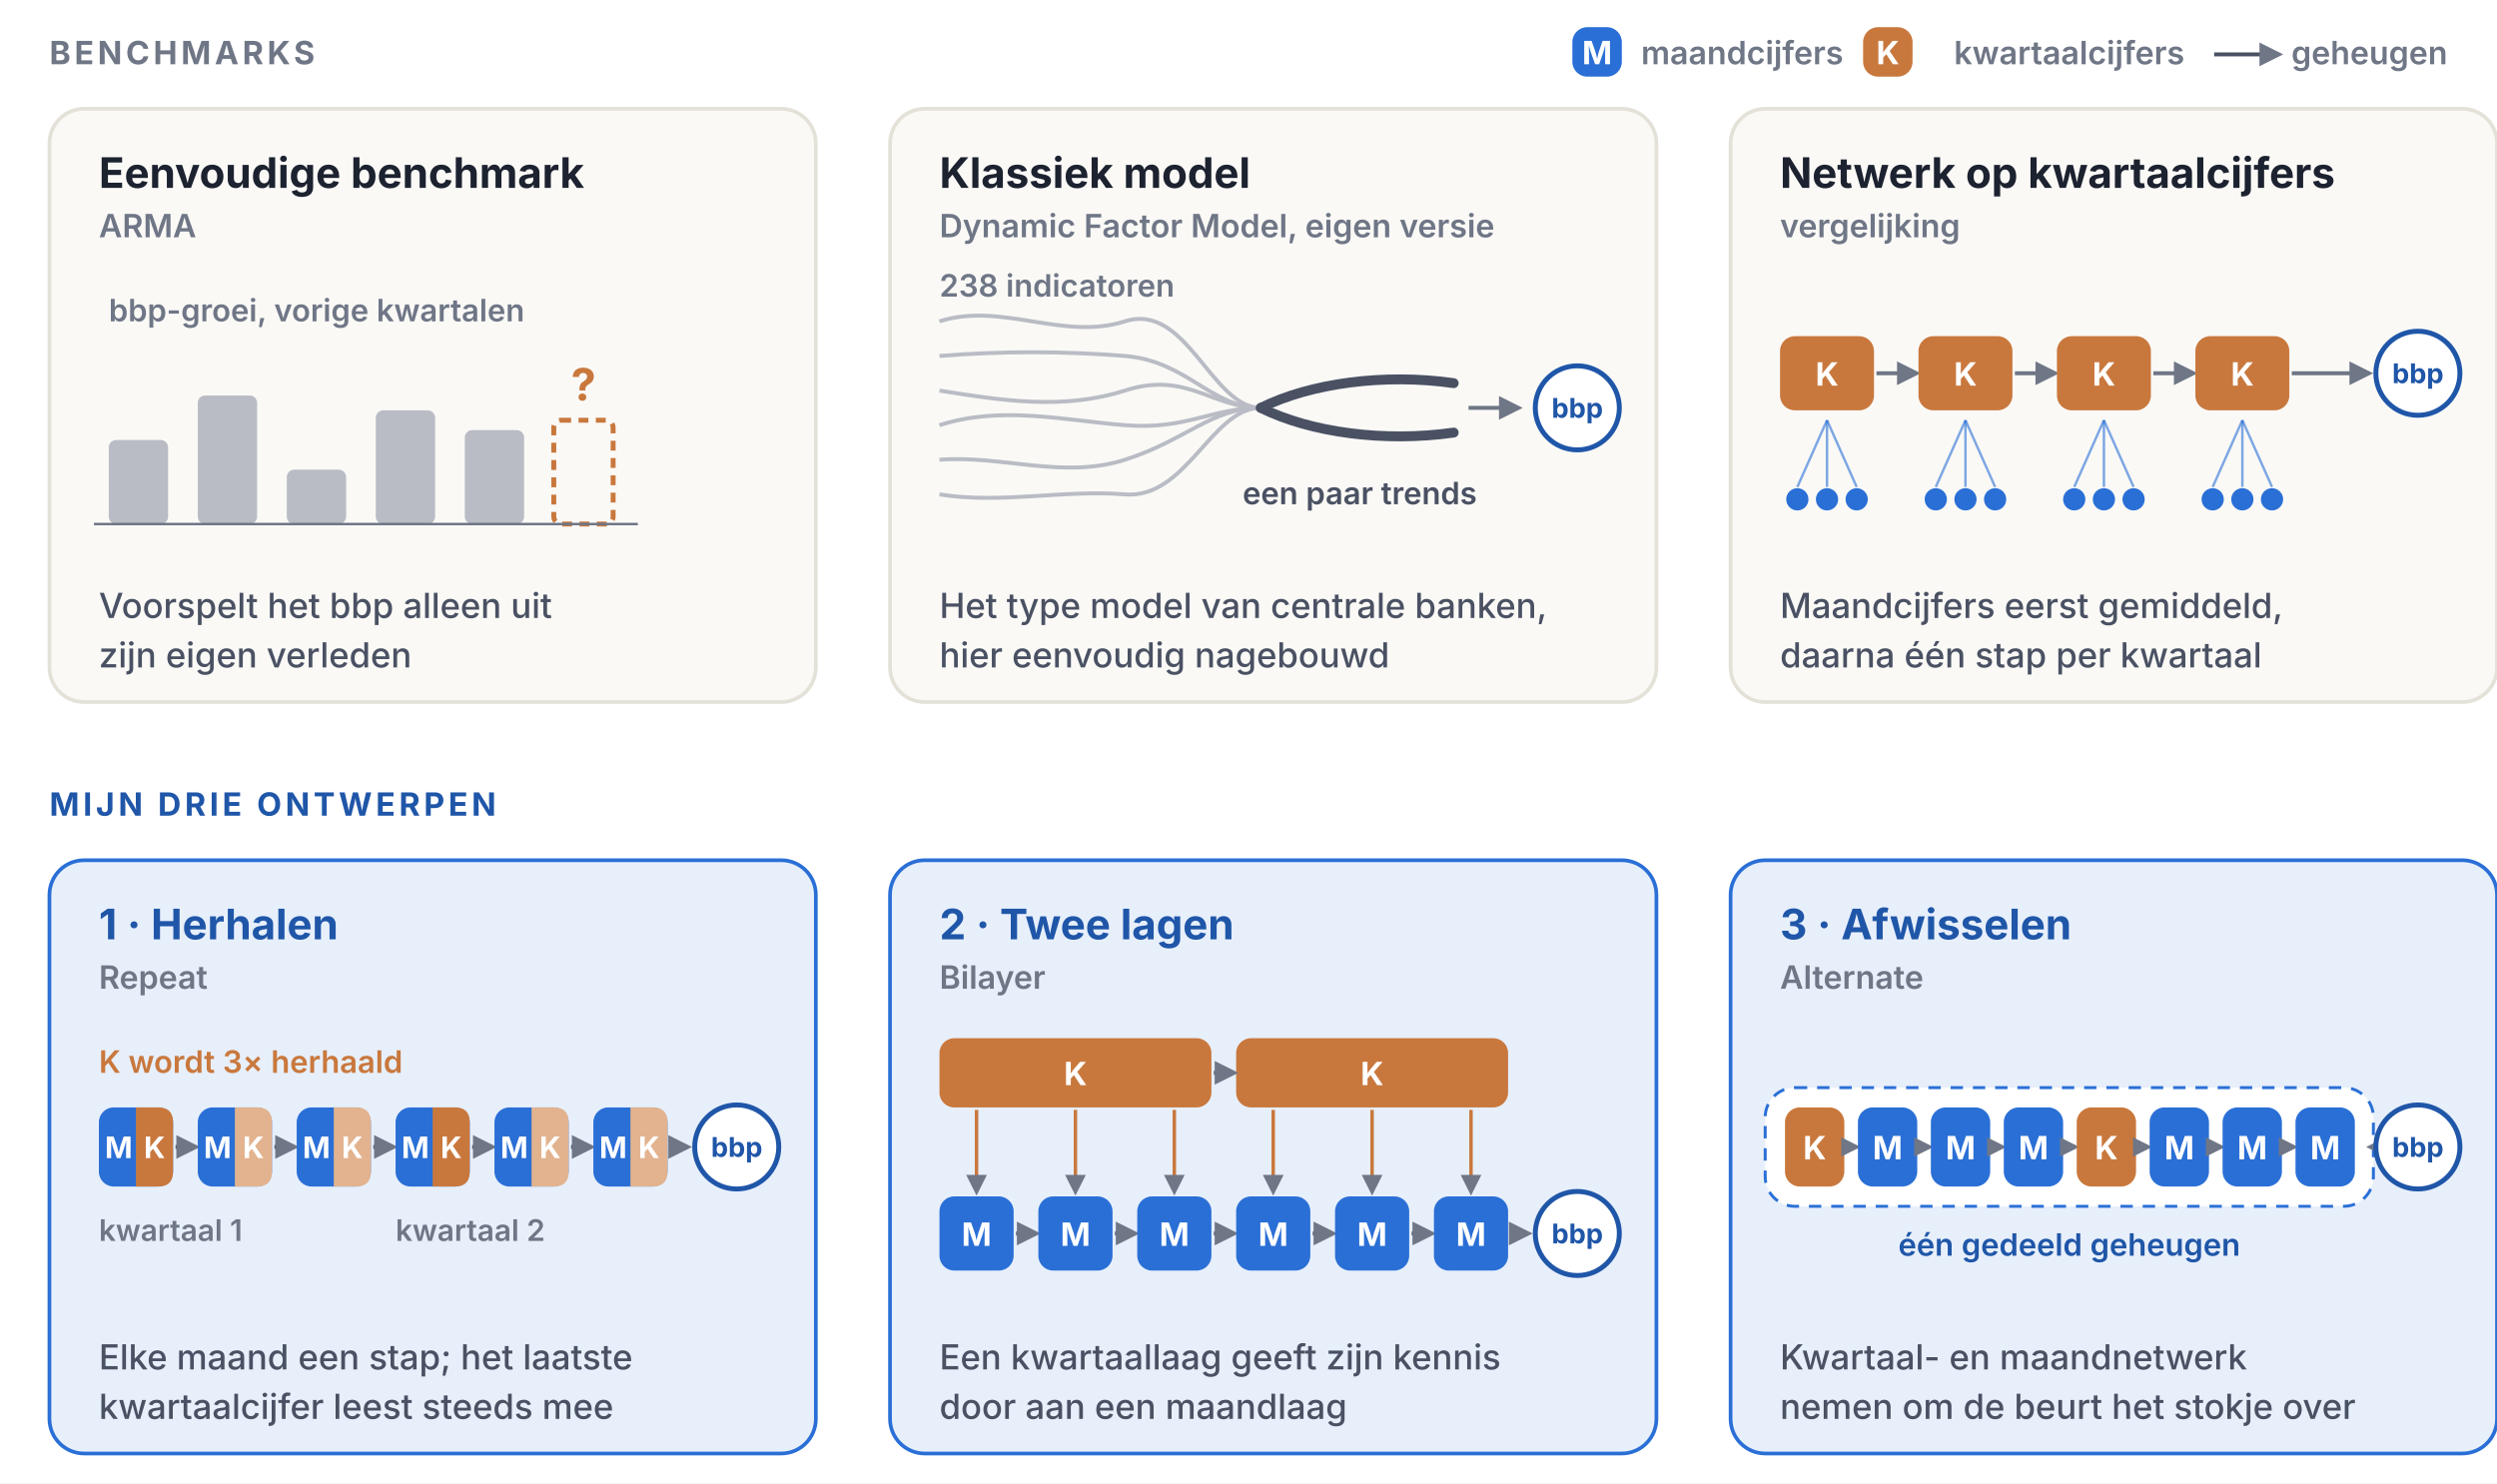
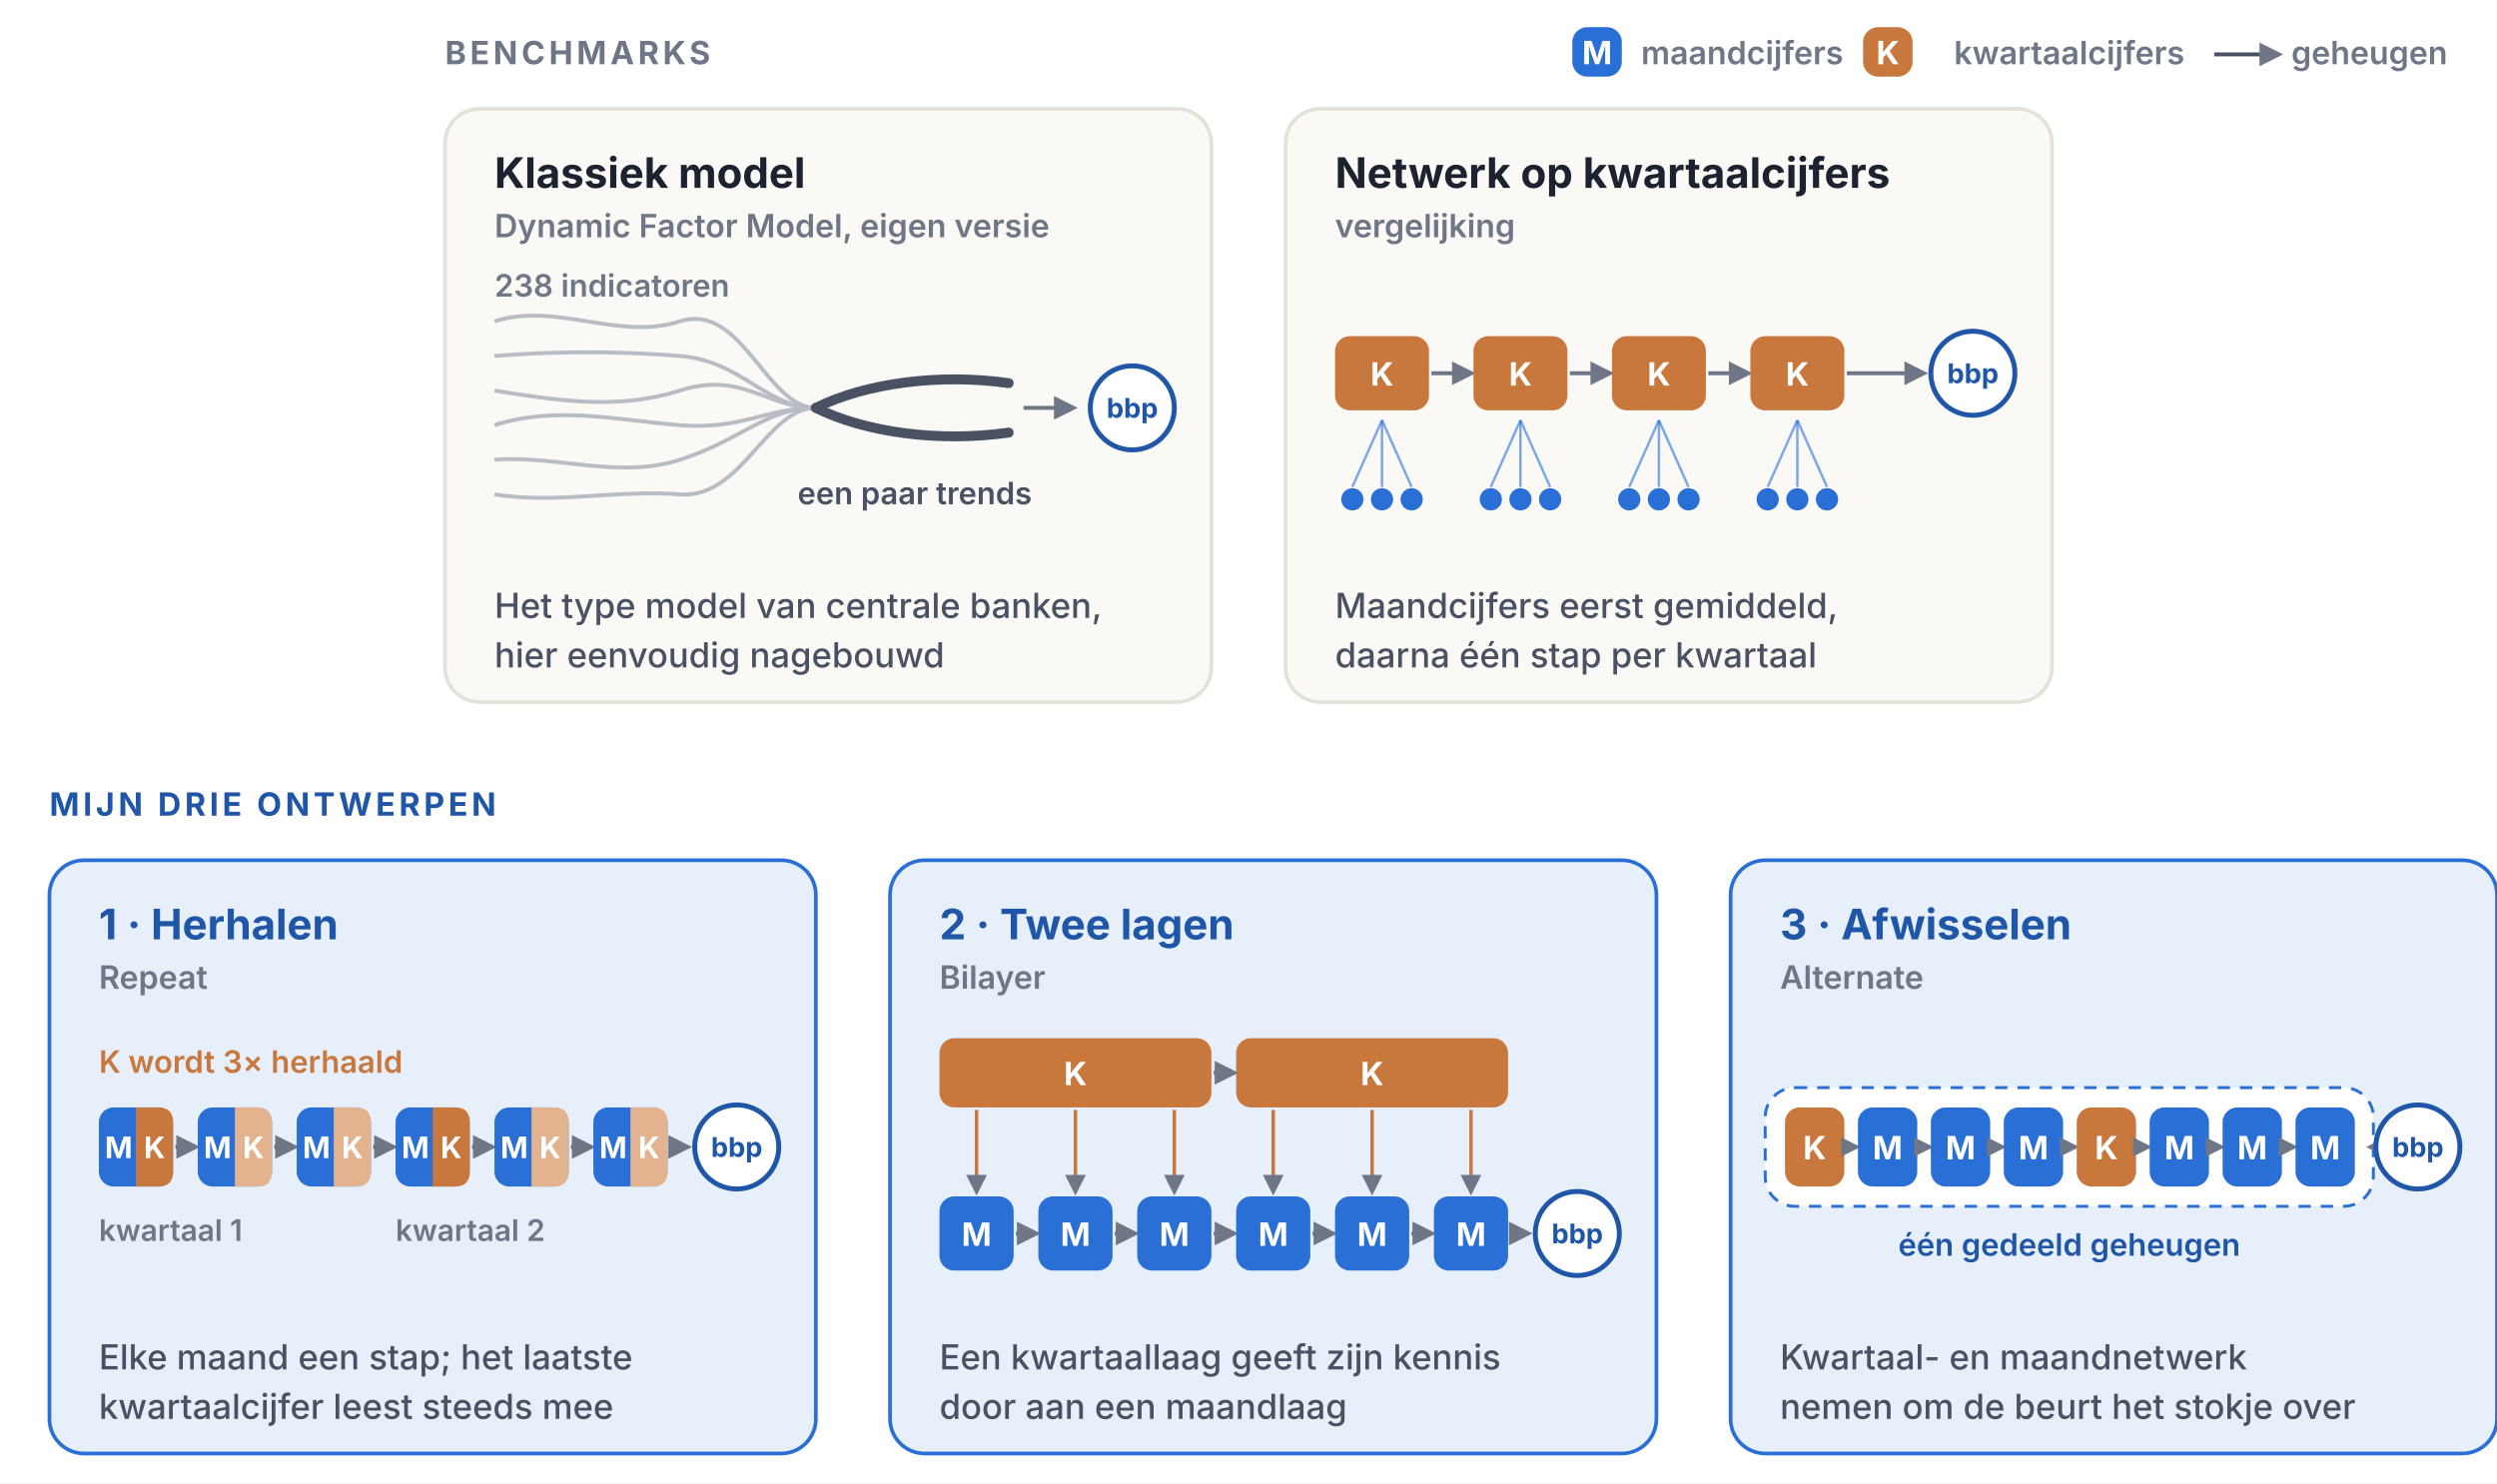
<svg xmlns="http://www.w3.org/2000/svg" viewBox="0 0 1010 600" width="1010" height="600" font-family="Inter, 'Segoe UI', Helvetica, Arial, sans-serif">
  <rect width="1010" height="600" fill="#ffffff" />
  <defs>
    <marker id="a" viewBox="0 0 10 10" refX="8" refY="5" markerWidth="6" markerHeight="6" orient="auto">
      <path d="M0,0 L10,5 L0,10 z" fill="#6f7686" />
    </marker>
  </defs>
  <text x="990" y="26" font-size="13" fill="#6f7686" font-weight="600" text-anchor="end">geheugen</text>
  <line x1="895.6" y1="22" x2="921.6" y2="22" stroke="#4a5163" stroke-width="1.6" marker-end="url(#a)" />
  <text x="883.6" y="26" font-size="13" fill="#6f7686" font-weight="600" text-anchor="end">kwartaalcijfers</text>
  <rect x="753.6" y="11" width="20" height="20" rx="6" fill="#c9783d" />
  <text x="763.6" y="26.0" font-size="13" fill="#fff" font-weight="700" text-anchor="middle">K</text>
  <text x="745.6" y="26" font-size="13" fill="#6f7686" font-weight="600" text-anchor="end">maandcijfers</text>
  <rect x="636.0" y="11" width="20" height="20" rx="6" fill="#2a6fd6" />
  <text x="646.0" y="26.0" font-size="13" fill="#fff" font-weight="700" text-anchor="middle">M</text>
-   <text x="20" y="26" font-size="13" fill="#6f7686" font-weight="700" text-anchor="start" letter-spacing="1.5">BENCHMARKS</text>
+   <text x="180" y="26" font-size="13" fill="#6f7686" font-weight="700" text-anchor="start" letter-spacing="1.5">BENCHMARKS</text>
  <text x="20" y="330" font-size="13" fill="#1f56a8" font-weight="700" text-anchor="start" letter-spacing="1.5">MIJN DRIE ONTWERPEN</text>
-   <rect x="20" y="44" width="310" height="240" rx="14" fill="#faf9f6" stroke="#e4e1d8" stroke-width="1.5" />
-   <text x="40" y="76" font-size="17" fill="#1d2230" font-weight="700" text-anchor="start">Eenvoudige benchmark</text>
-   <text x="40" y="96" font-size="13" fill="#6f7686" font-weight="600" text-anchor="start">ARMA</text>
-   <text x="40" y="250" font-size="14" fill="#4a5163" font-weight="500" text-anchor="start">Voorspelt het bbp alleen uit</text>
-   <text x="40" y="270" font-size="14" fill="#4a5163" font-weight="500" text-anchor="start">zijn eigen verleden</text>
-   <rect x="44" y="178" width="24" height="34" rx="3" fill="#b9bcc4" />
-   <rect x="80" y="160" width="24" height="52" rx="3" fill="#b9bcc4" />
-   <rect x="116" y="190" width="24" height="22" rx="3" fill="#b9bcc4" />
-   <rect x="152" y="166" width="24" height="46" rx="3" fill="#b9bcc4" />
-   <rect x="188" y="174" width="24" height="38" rx="3" fill="#b9bcc4" />
-   <rect x="224" y="170" width="24" height="42" rx="3" fill="none" stroke="#c9783d" stroke-width="2" stroke-dasharray="4 3" />
-   <text x="236" y="162" font-size="18" fill="#c9783d" font-weight="700" text-anchor="middle">?</text>
-   <line x1="38" y1="212" x2="258" y2="212" stroke="#6f7686" />
-   <text x="44" y="130" font-size="12.5" fill="#6f7686" font-weight="600" text-anchor="start">bbp-groei, vorige kwartalen</text>
-   <rect x="360" y="44" width="310" height="240" rx="14" fill="#faf9f6" stroke="#e4e1d8" stroke-width="1.5" />
-   <text x="380" y="76" font-size="17" fill="#1d2230" font-weight="700" text-anchor="start">Klassiek model</text>
-   <text x="380" y="96" font-size="13" fill="#6f7686" font-weight="600" text-anchor="start">Dynamic Factor Model, eigen versie</text>
-   <text x="380" y="250" font-size="14" fill="#4a5163" font-weight="500" text-anchor="start">Het type model van centrale banken,</text>
-   <text x="380" y="270" font-size="14" fill="#4a5163" font-weight="500" text-anchor="start">hier eenvoudig nagebouwd</text>
-   <path d="M380,130 C405,122 430,138 455,130 S490,165 510,165" fill="none" stroke="#b9bcc4" stroke-width="1.6" />
-   <path d="M380,144 C405,142 430,142 455,144 S490,165 510,165" fill="none" stroke="#b9bcc4" stroke-width="1.6" />
-   <path d="M380,158 C405,162 430,166 455,158 S490,165 510,165" fill="none" stroke="#b9bcc4" stroke-width="1.6" />
-   <path d="M380,172 C405,164 430,170 455,172 S490,165 510,165" fill="none" stroke="#b9bcc4" stroke-width="1.6" />
-   <path d="M380,186 C405,184 430,194 455,186 S490,165 510,165" fill="none" stroke="#b9bcc4" stroke-width="1.6" />
-   <path d="M380,200 C405,204 430,198 455,200 S490,165 510,165" fill="none" stroke="#b9bcc4" stroke-width="1.6" />
-   <path d="M510,165 C530,155 560,151.0 588,155" fill="none" stroke="#4a5163" stroke-width="4" stroke-linecap="round" />
-   <path d="M510,165 C530,175 560,179.0 588,175" fill="none" stroke="#4a5163" stroke-width="4" stroke-linecap="round" />
-   <line x1="594" y1="165" x2="614" y2="165" stroke="#6f7686" stroke-width="1.6" marker-end="url(#a)" />
-   <circle cx="638" cy="165" r="17" fill="#fff" stroke="#1f56a8" stroke-width="2" />
-   <text x="638" y="169" font-size="11" fill="#1f56a8" font-weight="700" text-anchor="middle">bbp</text>
-   <text x="380" y="120" font-size="12.5" fill="#6f7686" font-weight="600" text-anchor="start">238 indicatoren</text>
-   <text x="550" y="204" font-size="12.5" fill="#4a5163" font-weight="600" text-anchor="middle">een paar trends</text>
-   <rect x="700" y="44" width="310" height="240" rx="14" fill="#faf9f6" stroke="#e4e1d8" stroke-width="1.5" />
-   <text x="720" y="76" font-size="17" fill="#1d2230" font-weight="700" text-anchor="start">Netwerk op kwartaalcijfers</text>
-   <text x="720" y="96" font-size="13" fill="#6f7686" font-weight="600" text-anchor="start">vergelijking</text>
-   <text x="720" y="250" font-size="14" fill="#4a5163" font-weight="500" text-anchor="start">Maandcijfers eerst gemiddeld,</text>
-   <text x="720" y="270" font-size="14" fill="#4a5163" font-weight="500" text-anchor="start">daarna één stap per kwartaal</text>
-   <rect x="720" y="136" width="38" height="30" rx="6" fill="#c9783d" />
-   <text x="739.0" y="156.0" font-size="13" fill="#fff" font-weight="700" text-anchor="middle">K</text>
-   <circle cx="727" cy="202" r="4.5" fill="#2a6fd6" />
-   <line x1="727" y1="197" x2="739" y2="170" stroke="#2a6fd6" stroke-width="1" opacity=".6" />
-   <circle cx="739" cy="202" r="4.5" fill="#2a6fd6" />
-   <line x1="739" y1="197" x2="739" y2="170" stroke="#2a6fd6" stroke-width="1" opacity=".6" />
-   <circle cx="751" cy="202" r="4.5" fill="#2a6fd6" />
-   <line x1="751" y1="197" x2="739" y2="170" stroke="#2a6fd6" stroke-width="1" opacity=".6" />
-   <line x1="759" y1="151" x2="775" y2="151" stroke="#6f7686" stroke-width="1.6" marker-end="url(#a)" />
-   <rect x="776" y="136" width="38" height="30" rx="6" fill="#c9783d" />
-   <text x="795.0" y="156.0" font-size="13" fill="#fff" font-weight="700" text-anchor="middle">K</text>
-   <circle cx="783" cy="202" r="4.5" fill="#2a6fd6" />
-   <line x1="783" y1="197" x2="795" y2="170" stroke="#2a6fd6" stroke-width="1" opacity=".6" />
-   <circle cx="795" cy="202" r="4.5" fill="#2a6fd6" />
-   <line x1="795" y1="197" x2="795" y2="170" stroke="#2a6fd6" stroke-width="1" opacity=".6" />
-   <circle cx="807" cy="202" r="4.5" fill="#2a6fd6" />
-   <line x1="807" y1="197" x2="795" y2="170" stroke="#2a6fd6" stroke-width="1" opacity=".6" />
-   <line x1="815" y1="151" x2="831" y2="151" stroke="#6f7686" stroke-width="1.6" marker-end="url(#a)" />
-   <rect x="832" y="136" width="38" height="30" rx="6" fill="#c9783d" />
-   <text x="851.0" y="156.0" font-size="13" fill="#fff" font-weight="700" text-anchor="middle">K</text>
-   <circle cx="839" cy="202" r="4.5" fill="#2a6fd6" />
-   <line x1="839" y1="197" x2="851" y2="170" stroke="#2a6fd6" stroke-width="1" opacity=".6" />
-   <circle cx="851" cy="202" r="4.5" fill="#2a6fd6" />
-   <line x1="851" y1="197" x2="851" y2="170" stroke="#2a6fd6" stroke-width="1" opacity=".6" />
-   <circle cx="863" cy="202" r="4.5" fill="#2a6fd6" />
-   <line x1="863" y1="197" x2="851" y2="170" stroke="#2a6fd6" stroke-width="1" opacity=".6" />
-   <line x1="871" y1="151" x2="887" y2="151" stroke="#6f7686" stroke-width="1.6" marker-end="url(#a)" />
-   <rect x="888" y="136" width="38" height="30" rx="6" fill="#c9783d" />
-   <text x="907.0" y="156.0" font-size="13" fill="#fff" font-weight="700" text-anchor="middle">K</text>
-   <circle cx="895" cy="202" r="4.5" fill="#2a6fd6" />
-   <line x1="895" y1="197" x2="907" y2="170" stroke="#2a6fd6" stroke-width="1" opacity=".6" />
-   <circle cx="907" cy="202" r="4.5" fill="#2a6fd6" />
-   <line x1="907" y1="197" x2="907" y2="170" stroke="#2a6fd6" stroke-width="1" opacity=".6" />
-   <circle cx="919" cy="202" r="4.5" fill="#2a6fd6" />
-   <line x1="919" y1="197" x2="907" y2="170" stroke="#2a6fd6" stroke-width="1" opacity=".6" />
-   <line x1="927" y1="151" x2="958" y2="151" stroke="#6f7686" stroke-width="1.6" marker-end="url(#a)" />
-   <circle cx="978" cy="151" r="17" fill="#fff" stroke="#1f56a8" stroke-width="2" />
-   <text x="978" y="155" font-size="11" fill="#1f56a8" font-weight="700" text-anchor="middle">bbp</text>
+   <g transform="translate(-180,0)">
+     <rect x="360" y="44" width="310" height="240" rx="14" fill="#faf9f6" stroke="#e4e1d8" stroke-width="1.5" />
+     <text x="380" y="76" font-size="17" fill="#1d2230" font-weight="700" text-anchor="start">Klassiek model</text>
+     <text x="380" y="96" font-size="13" fill="#6f7686" font-weight="600" text-anchor="start">Dynamic Factor Model, eigen versie</text>
+     <text x="380" y="250" font-size="14" fill="#4a5163" font-weight="500" text-anchor="start">Het type model van centrale banken,</text>
+     <text x="380" y="270" font-size="14" fill="#4a5163" font-weight="500" text-anchor="start">hier eenvoudig nagebouwd</text>
+     <path d="M380,130 C405,122 430,138 455,130 S490,165 510,165" fill="none" stroke="#b9bcc4" stroke-width="1.6" />
+     <path d="M380,144 C405,142 430,142 455,144 S490,165 510,165" fill="none" stroke="#b9bcc4" stroke-width="1.6" />
+     <path d="M380,158 C405,162 430,166 455,158 S490,165 510,165" fill="none" stroke="#b9bcc4" stroke-width="1.6" />
+     <path d="M380,172 C405,164 430,170 455,172 S490,165 510,165" fill="none" stroke="#b9bcc4" stroke-width="1.6" />
+     <path d="M380,186 C405,184 430,194 455,186 S490,165 510,165" fill="none" stroke="#b9bcc4" stroke-width="1.6" />
+     <path d="M380,200 C405,204 430,198 455,200 S490,165 510,165" fill="none" stroke="#b9bcc4" stroke-width="1.6" />
+     <path d="M510,165 C530,155 560,151.0 588,155" fill="none" stroke="#4a5163" stroke-width="4" stroke-linecap="round" />
+     <path d="M510,165 C530,175 560,179.0 588,175" fill="none" stroke="#4a5163" stroke-width="4" stroke-linecap="round" />
+     <line x1="594" y1="165" x2="614" y2="165" stroke="#6f7686" stroke-width="1.6" marker-end="url(#a)" />
+     <circle cx="638" cy="165" r="17" fill="#fff" stroke="#1f56a8" stroke-width="2" />
+     <text x="638" y="169" font-size="11" fill="#1f56a8" font-weight="700" text-anchor="middle">bbp</text>
+     <text x="380" y="120" font-size="12.5" fill="#6f7686" font-weight="600" text-anchor="start">238 indicatoren</text>
+     <text x="550" y="204" font-size="12.5" fill="#4a5163" font-weight="600" text-anchor="middle">een paar trends</text>
+     <rect x="700" y="44" width="310" height="240" rx="14" fill="#faf9f6" stroke="#e4e1d8" stroke-width="1.5" />
+     <text x="720" y="76" font-size="17" fill="#1d2230" font-weight="700" text-anchor="start">Netwerk op kwartaalcijfers</text>
+     <text x="720" y="96" font-size="13" fill="#6f7686" font-weight="600" text-anchor="start">vergelijking</text>
+     <text x="720" y="250" font-size="14" fill="#4a5163" font-weight="500" text-anchor="start">Maandcijfers eerst gemiddeld,</text>
+     <text x="720" y="270" font-size="14" fill="#4a5163" font-weight="500" text-anchor="start">daarna één stap per kwartaal</text>
+     <rect x="720" y="136" width="38" height="30" rx="6" fill="#c9783d" />
+     <text x="739.0" y="156.0" font-size="13" fill="#fff" font-weight="700" text-anchor="middle">K</text>
+     <circle cx="727" cy="202" r="4.5" fill="#2a6fd6" />
+     <line x1="727" y1="197" x2="739" y2="170" stroke="#2a6fd6" stroke-width="1" opacity=".6" />
+     <circle cx="739" cy="202" r="4.5" fill="#2a6fd6" />
+     <line x1="739" y1="197" x2="739" y2="170" stroke="#2a6fd6" stroke-width="1" opacity=".6" />
+     <circle cx="751" cy="202" r="4.5" fill="#2a6fd6" />
+     <line x1="751" y1="197" x2="739" y2="170" stroke="#2a6fd6" stroke-width="1" opacity=".6" />
+     <line x1="759" y1="151" x2="775" y2="151" stroke="#6f7686" stroke-width="1.6" marker-end="url(#a)" />
+     <rect x="776" y="136" width="38" height="30" rx="6" fill="#c9783d" />
+     <text x="795.0" y="156.0" font-size="13" fill="#fff" font-weight="700" text-anchor="middle">K</text>
+     <circle cx="783" cy="202" r="4.5" fill="#2a6fd6" />
+     <line x1="783" y1="197" x2="795" y2="170" stroke="#2a6fd6" stroke-width="1" opacity=".6" />
+     <circle cx="795" cy="202" r="4.5" fill="#2a6fd6" />
+     <line x1="795" y1="197" x2="795" y2="170" stroke="#2a6fd6" stroke-width="1" opacity=".6" />
+     <circle cx="807" cy="202" r="4.5" fill="#2a6fd6" />
+     <line x1="807" y1="197" x2="795" y2="170" stroke="#2a6fd6" stroke-width="1" opacity=".6" />
+     <line x1="815" y1="151" x2="831" y2="151" stroke="#6f7686" stroke-width="1.6" marker-end="url(#a)" />
+     <rect x="832" y="136" width="38" height="30" rx="6" fill="#c9783d" />
+     <text x="851.0" y="156.0" font-size="13" fill="#fff" font-weight="700" text-anchor="middle">K</text>
+     <circle cx="839" cy="202" r="4.5" fill="#2a6fd6" />
+     <line x1="839" y1="197" x2="851" y2="170" stroke="#2a6fd6" stroke-width="1" opacity=".6" />
+     <circle cx="851" cy="202" r="4.5" fill="#2a6fd6" />
+     <line x1="851" y1="197" x2="851" y2="170" stroke="#2a6fd6" stroke-width="1" opacity=".6" />
+     <circle cx="863" cy="202" r="4.5" fill="#2a6fd6" />
+     <line x1="863" y1="197" x2="851" y2="170" stroke="#2a6fd6" stroke-width="1" opacity=".6" />
+     <line x1="871" y1="151" x2="887" y2="151" stroke="#6f7686" stroke-width="1.6" marker-end="url(#a)" />
+     <rect x="888" y="136" width="38" height="30" rx="6" fill="#c9783d" />
+     <text x="907.0" y="156.0" font-size="13" fill="#fff" font-weight="700" text-anchor="middle">K</text>
+     <circle cx="895" cy="202" r="4.5" fill="#2a6fd6" />
+     <line x1="895" y1="197" x2="907" y2="170" stroke="#2a6fd6" stroke-width="1" opacity=".6" />
+     <circle cx="907" cy="202" r="4.5" fill="#2a6fd6" />
+     <line x1="907" y1="197" x2="907" y2="170" stroke="#2a6fd6" stroke-width="1" opacity=".6" />
+     <circle cx="919" cy="202" r="4.5" fill="#2a6fd6" />
+     <line x1="919" y1="197" x2="907" y2="170" stroke="#2a6fd6" stroke-width="1" opacity=".6" />
+     <line x1="927" y1="151" x2="958" y2="151" stroke="#6f7686" stroke-width="1.6" marker-end="url(#a)" />
+     <circle cx="978" cy="151" r="17" fill="#fff" stroke="#1f56a8" stroke-width="2" />
+     <text x="978" y="155" font-size="11" fill="#1f56a8" font-weight="700" text-anchor="middle">bbp</text>
+   </g>
  <rect x="20" y="348" width="310" height="240" rx="14" fill="#e7effb" stroke="#2a6fd6" stroke-width="1.5" />
  <text x="40" y="380" font-size="17" fill="#1f56a8" font-weight="700" text-anchor="start">1 · Herhalen</text>
  <text x="40" y="400" font-size="13" fill="#6f7686" font-weight="600" text-anchor="start">Repeat</text>
  <text x="40" y="554" font-size="14" fill="#4a5163" font-weight="500" text-anchor="start">Elke maand een stap; het laatste</text>
  <text x="40" y="574" font-size="14" fill="#4a5163" font-weight="500" text-anchor="start">kwartaalcijfer leest steeds mee</text>
  <rect x="40" y="448" width="30" height="32" rx="6" fill="#2a6fd6" />
  <path d="M55.0,448 H64 Q70,448 70,454 V474 Q70,480 64,480 H55.0 Z" fill="#c9783d" />
  <text x="48.0" y="468.5" font-size="12" fill="#fff" font-weight="700" text-anchor="middle">M</text>
  <text x="62.5" y="468.5" font-size="12" fill="#fff" font-weight="700" text-anchor="middle">K</text>
  <line x1="71" y1="464" x2="79" y2="464" stroke="#4a5163" stroke-width="1.6" marker-end="url(#a)" />
  <rect x="80" y="448" width="30" height="32" rx="6" fill="#2a6fd6" />
  <path d="M95.0,448 H104 Q110,448 110,454 V474 Q110,480 104,480 H95.0 Z" fill="#e2b38e" />
  <text x="88.0" y="468.5" font-size="12" fill="#fff" font-weight="700" text-anchor="middle">M</text>
  <text x="102.5" y="468.5" font-size="12" fill="#fff" font-weight="700" text-anchor="middle">K</text>
  <line x1="111" y1="464" x2="119" y2="464" stroke="#4a5163" stroke-width="1.6" marker-end="url(#a)" />
  <rect x="120" y="448" width="30" height="32" rx="6" fill="#2a6fd6" />
  <path d="M135.0,448 H144 Q150,448 150,454 V474 Q150,480 144,480 H135.0 Z" fill="#e2b38e" />
  <text x="128.0" y="468.5" font-size="12" fill="#fff" font-weight="700" text-anchor="middle">M</text>
  <text x="142.5" y="468.5" font-size="12" fill="#fff" font-weight="700" text-anchor="middle">K</text>
  <line x1="151" y1="464" x2="159" y2="464" stroke="#4a5163" stroke-width="1.6" marker-end="url(#a)" />
  <rect x="160" y="448" width="30" height="32" rx="6" fill="#2a6fd6" />
  <path d="M175.0,448 H184 Q190,448 190,454 V474 Q190,480 184,480 H175.0 Z" fill="#c9783d" />
  <text x="168.0" y="468.5" font-size="12" fill="#fff" font-weight="700" text-anchor="middle">M</text>
  <text x="182.5" y="468.5" font-size="12" fill="#fff" font-weight="700" text-anchor="middle">K</text>
  <line x1="191" y1="464" x2="199" y2="464" stroke="#4a5163" stroke-width="1.6" marker-end="url(#a)" />
  <rect x="200" y="448" width="30" height="32" rx="6" fill="#2a6fd6" />
  <path d="M215.0,448 H224 Q230,448 230,454 V474 Q230,480 224,480 H215.0 Z" fill="#e2b38e" />
  <text x="208.0" y="468.5" font-size="12" fill="#fff" font-weight="700" text-anchor="middle">M</text>
  <text x="222.5" y="468.5" font-size="12" fill="#fff" font-weight="700" text-anchor="middle">K</text>
  <line x1="231" y1="464" x2="239" y2="464" stroke="#4a5163" stroke-width="1.6" marker-end="url(#a)" />
  <rect x="240" y="448" width="30" height="32" rx="6" fill="#2a6fd6" />
  <path d="M255.0,448 H264 Q270,448 270,454 V474 Q270,480 264,480 H255.0 Z" fill="#e2b38e" />
  <text x="248.0" y="468.5" font-size="12" fill="#fff" font-weight="700" text-anchor="middle">M</text>
  <text x="262.5" y="468.5" font-size="12" fill="#fff" font-weight="700" text-anchor="middle">K</text>
  <line x1="271" y1="464" x2="278" y2="464" stroke="#4a5163" stroke-width="1.6" marker-end="url(#a)" />
  <circle cx="298" cy="464" r="17" fill="#fff" stroke="#1f56a8" stroke-width="2" />
  <text x="298" y="468" font-size="11" fill="#1f56a8" font-weight="700" text-anchor="middle">bbp</text>
  <text x="40" y="502" font-size="12" fill="#6f7686" font-weight="600" text-anchor="start">kwartaal 1</text>
  <text x="160" y="502" font-size="12" fill="#6f7686" font-weight="600" text-anchor="start">kwartaal 2</text>
  <text x="40" y="434" font-size="12.5" fill="#c9783d" font-weight="600" text-anchor="start">K wordt 3× herhaald</text>
  <rect x="360" y="348" width="310" height="240" rx="14" fill="#e7effb" stroke="#2a6fd6" stroke-width="1.5" />
  <text x="380" y="380" font-size="17" fill="#1f56a8" font-weight="700" text-anchor="start">2 · Twee lagen</text>
  <text x="380" y="400" font-size="13" fill="#6f7686" font-weight="600" text-anchor="start">Bilayer</text>
  <text x="380" y="554" font-size="14" fill="#4a5163" font-weight="500" text-anchor="start">Een kwartaallaag geeft zijn kennis</text>
  <text x="380" y="574" font-size="14" fill="#4a5163" font-weight="500" text-anchor="start">door aan een maandlaag</text>
  <rect x="380" y="420" width="110" height="28" rx="6" fill="#c9783d" />
  <text x="435.0" y="439.0" font-size="13" fill="#fff" font-weight="700" text-anchor="middle">K</text>
  <line x1="395" y1="449" x2="395" y2="482" stroke="#c9783d" stroke-width="1.4" marker-end="url(#a)" />
  <line x1="435" y1="449" x2="435" y2="482" stroke="#c9783d" stroke-width="1.4" marker-end="url(#a)" />
  <line x1="475" y1="449" x2="475" y2="482" stroke="#c9783d" stroke-width="1.4" marker-end="url(#a)" />
  <rect x="500" y="420" width="110" height="28" rx="6" fill="#c9783d" />
  <text x="555.0" y="439.0" font-size="13" fill="#fff" font-weight="700" text-anchor="middle">K</text>
  <line x1="515" y1="449" x2="515" y2="482" stroke="#c9783d" stroke-width="1.4" marker-end="url(#a)" />
  <line x1="555" y1="449" x2="555" y2="482" stroke="#c9783d" stroke-width="1.4" marker-end="url(#a)" />
  <line x1="595" y1="449" x2="595" y2="482" stroke="#c9783d" stroke-width="1.4" marker-end="url(#a)" />
  <line x1="491" y1="434" x2="499" y2="434" stroke="#4a5163" stroke-width="1.6" marker-end="url(#a)" />
  <rect x="380" y="484" width="30" height="30" rx="6" fill="#2a6fd6" />
  <text x="395.0" y="504.0" font-size="13" fill="#fff" font-weight="700" text-anchor="middle">M</text>
  <line x1="411" y1="499" x2="419" y2="499" stroke="#4a5163" stroke-width="1.6" marker-end="url(#a)" />
  <rect x="420" y="484" width="30" height="30" rx="6" fill="#2a6fd6" />
  <text x="435.0" y="504.0" font-size="13" fill="#fff" font-weight="700" text-anchor="middle">M</text>
  <line x1="451" y1="499" x2="459" y2="499" stroke="#4a5163" stroke-width="1.6" marker-end="url(#a)" />
  <rect x="460" y="484" width="30" height="30" rx="6" fill="#2a6fd6" />
  <text x="475.0" y="504.0" font-size="13" fill="#fff" font-weight="700" text-anchor="middle">M</text>
  <line x1="491" y1="499" x2="499" y2="499" stroke="#4a5163" stroke-width="1.6" marker-end="url(#a)" />
  <rect x="500" y="484" width="30" height="30" rx="6" fill="#2a6fd6" />
  <text x="515.0" y="504.0" font-size="13" fill="#fff" font-weight="700" text-anchor="middle">M</text>
  <line x1="531" y1="499" x2="539" y2="499" stroke="#4a5163" stroke-width="1.6" marker-end="url(#a)" />
  <rect x="540" y="484" width="30" height="30" rx="6" fill="#2a6fd6" />
  <text x="555.0" y="504.0" font-size="13" fill="#fff" font-weight="700" text-anchor="middle">M</text>
  <line x1="571" y1="499" x2="579" y2="499" stroke="#4a5163" stroke-width="1.6" marker-end="url(#a)" />
  <rect x="580" y="484" width="30" height="30" rx="6" fill="#2a6fd6" />
  <text x="595.0" y="504.0" font-size="13" fill="#fff" font-weight="700" text-anchor="middle">M</text>
  <line x1="611" y1="499" x2="618" y2="499" stroke="#4a5163" stroke-width="1.6" marker-end="url(#a)" />
  <circle cx="638" cy="499" r="17" fill="#fff" stroke="#1f56a8" stroke-width="2" />
  <text x="638" y="503" font-size="11" fill="#1f56a8" font-weight="700" text-anchor="middle">bbp</text>
  <rect x="700" y="348" width="310" height="240" rx="14" fill="#e7effb" stroke="#2a6fd6" stroke-width="1.5" />
  <text x="720" y="380" font-size="17" fill="#1f56a8" font-weight="700" text-anchor="start">3 · Afwisselen</text>
  <text x="720" y="400" font-size="13" fill="#6f7686" font-weight="600" text-anchor="start">Alternate</text>
  <text x="720" y="554" font-size="14" fill="#4a5163" font-weight="500" text-anchor="start">Kwartaal- en maandnetwerk</text>
  <text x="720" y="574" font-size="14" fill="#4a5163" font-weight="500" text-anchor="start">nemen om de beurt het stokje over</text>
  <rect x="714" y="440" width="246" height="48" rx="12" fill="#ffffff" stroke="#2a6fd6" stroke-width="1.2" stroke-dasharray="5 4" />
  <rect x="722.0" y="448" width="24" height="32" rx="6" fill="#c9783d" />
  <text x="734.0" y="469.0" font-size="13" fill="#fff" font-weight="700" text-anchor="middle">K</text>
  <line x1="746.5" y1="464" x2="751.0" y2="464" stroke="#4a5163" stroke-width="1.3" marker-end="url(#a)" />
  <rect x="751.5" y="448" width="24" height="32" rx="6" fill="#2a6fd6" />
  <text x="763.5" y="469.0" font-size="13" fill="#fff" font-weight="700" text-anchor="middle">M</text>
  <line x1="776.0" y1="464" x2="780.5" y2="464" stroke="#4a5163" stroke-width="1.3" marker-end="url(#a)" />
  <rect x="781.0" y="448" width="24" height="32" rx="6" fill="#2a6fd6" />
  <text x="793.0" y="469.0" font-size="13" fill="#fff" font-weight="700" text-anchor="middle">M</text>
  <line x1="805.5" y1="464" x2="810.0" y2="464" stroke="#4a5163" stroke-width="1.3" marker-end="url(#a)" />
  <rect x="810.5" y="448" width="24" height="32" rx="6" fill="#2a6fd6" />
  <text x="822.5" y="469.0" font-size="13" fill="#fff" font-weight="700" text-anchor="middle">M</text>
  <line x1="835.0" y1="464" x2="839.5" y2="464" stroke="#4a5163" stroke-width="1.3" marker-end="url(#a)" />
  <rect x="840.0" y="448" width="24" height="32" rx="6" fill="#c9783d" />
  <text x="852.0" y="469.0" font-size="13" fill="#fff" font-weight="700" text-anchor="middle">K</text>
  <line x1="864.5" y1="464" x2="869.0" y2="464" stroke="#4a5163" stroke-width="1.3" marker-end="url(#a)" />
  <rect x="869.5" y="448" width="24" height="32" rx="6" fill="#2a6fd6" />
  <text x="881.5" y="469.0" font-size="13" fill="#fff" font-weight="700" text-anchor="middle">M</text>
  <line x1="894.0" y1="464" x2="898.5" y2="464" stroke="#4a5163" stroke-width="1.3" marker-end="url(#a)" />
  <rect x="899.0" y="448" width="24" height="32" rx="6" fill="#2a6fd6" />
  <text x="911.0" y="469.0" font-size="13" fill="#fff" font-weight="700" text-anchor="middle">M</text>
  <line x1="923.5" y1="464" x2="928.0" y2="464" stroke="#4a5163" stroke-width="1.3" marker-end="url(#a)" />
  <rect x="928.5" y="448" width="24" height="32" rx="6" fill="#2a6fd6" />
  <text x="940.5" y="469.0" font-size="13" fill="#fff" font-weight="700" text-anchor="middle">M</text>
  <line x1="961" y1="464" x2="959" y2="464" stroke="#4a5163" stroke-width="1.6" marker-end="url(#a)" />
  <circle cx="978" cy="464" r="17" fill="#fff" stroke="#1f56a8" stroke-width="2" />
  <text x="978" y="468" font-size="11" fill="#1f56a8" font-weight="700" text-anchor="middle">bbp</text>
  <text x="837" y="508" font-size="12.5" fill="#1f56a8" font-weight="600" text-anchor="middle">één gedeeld geheugen</text>
</svg>
